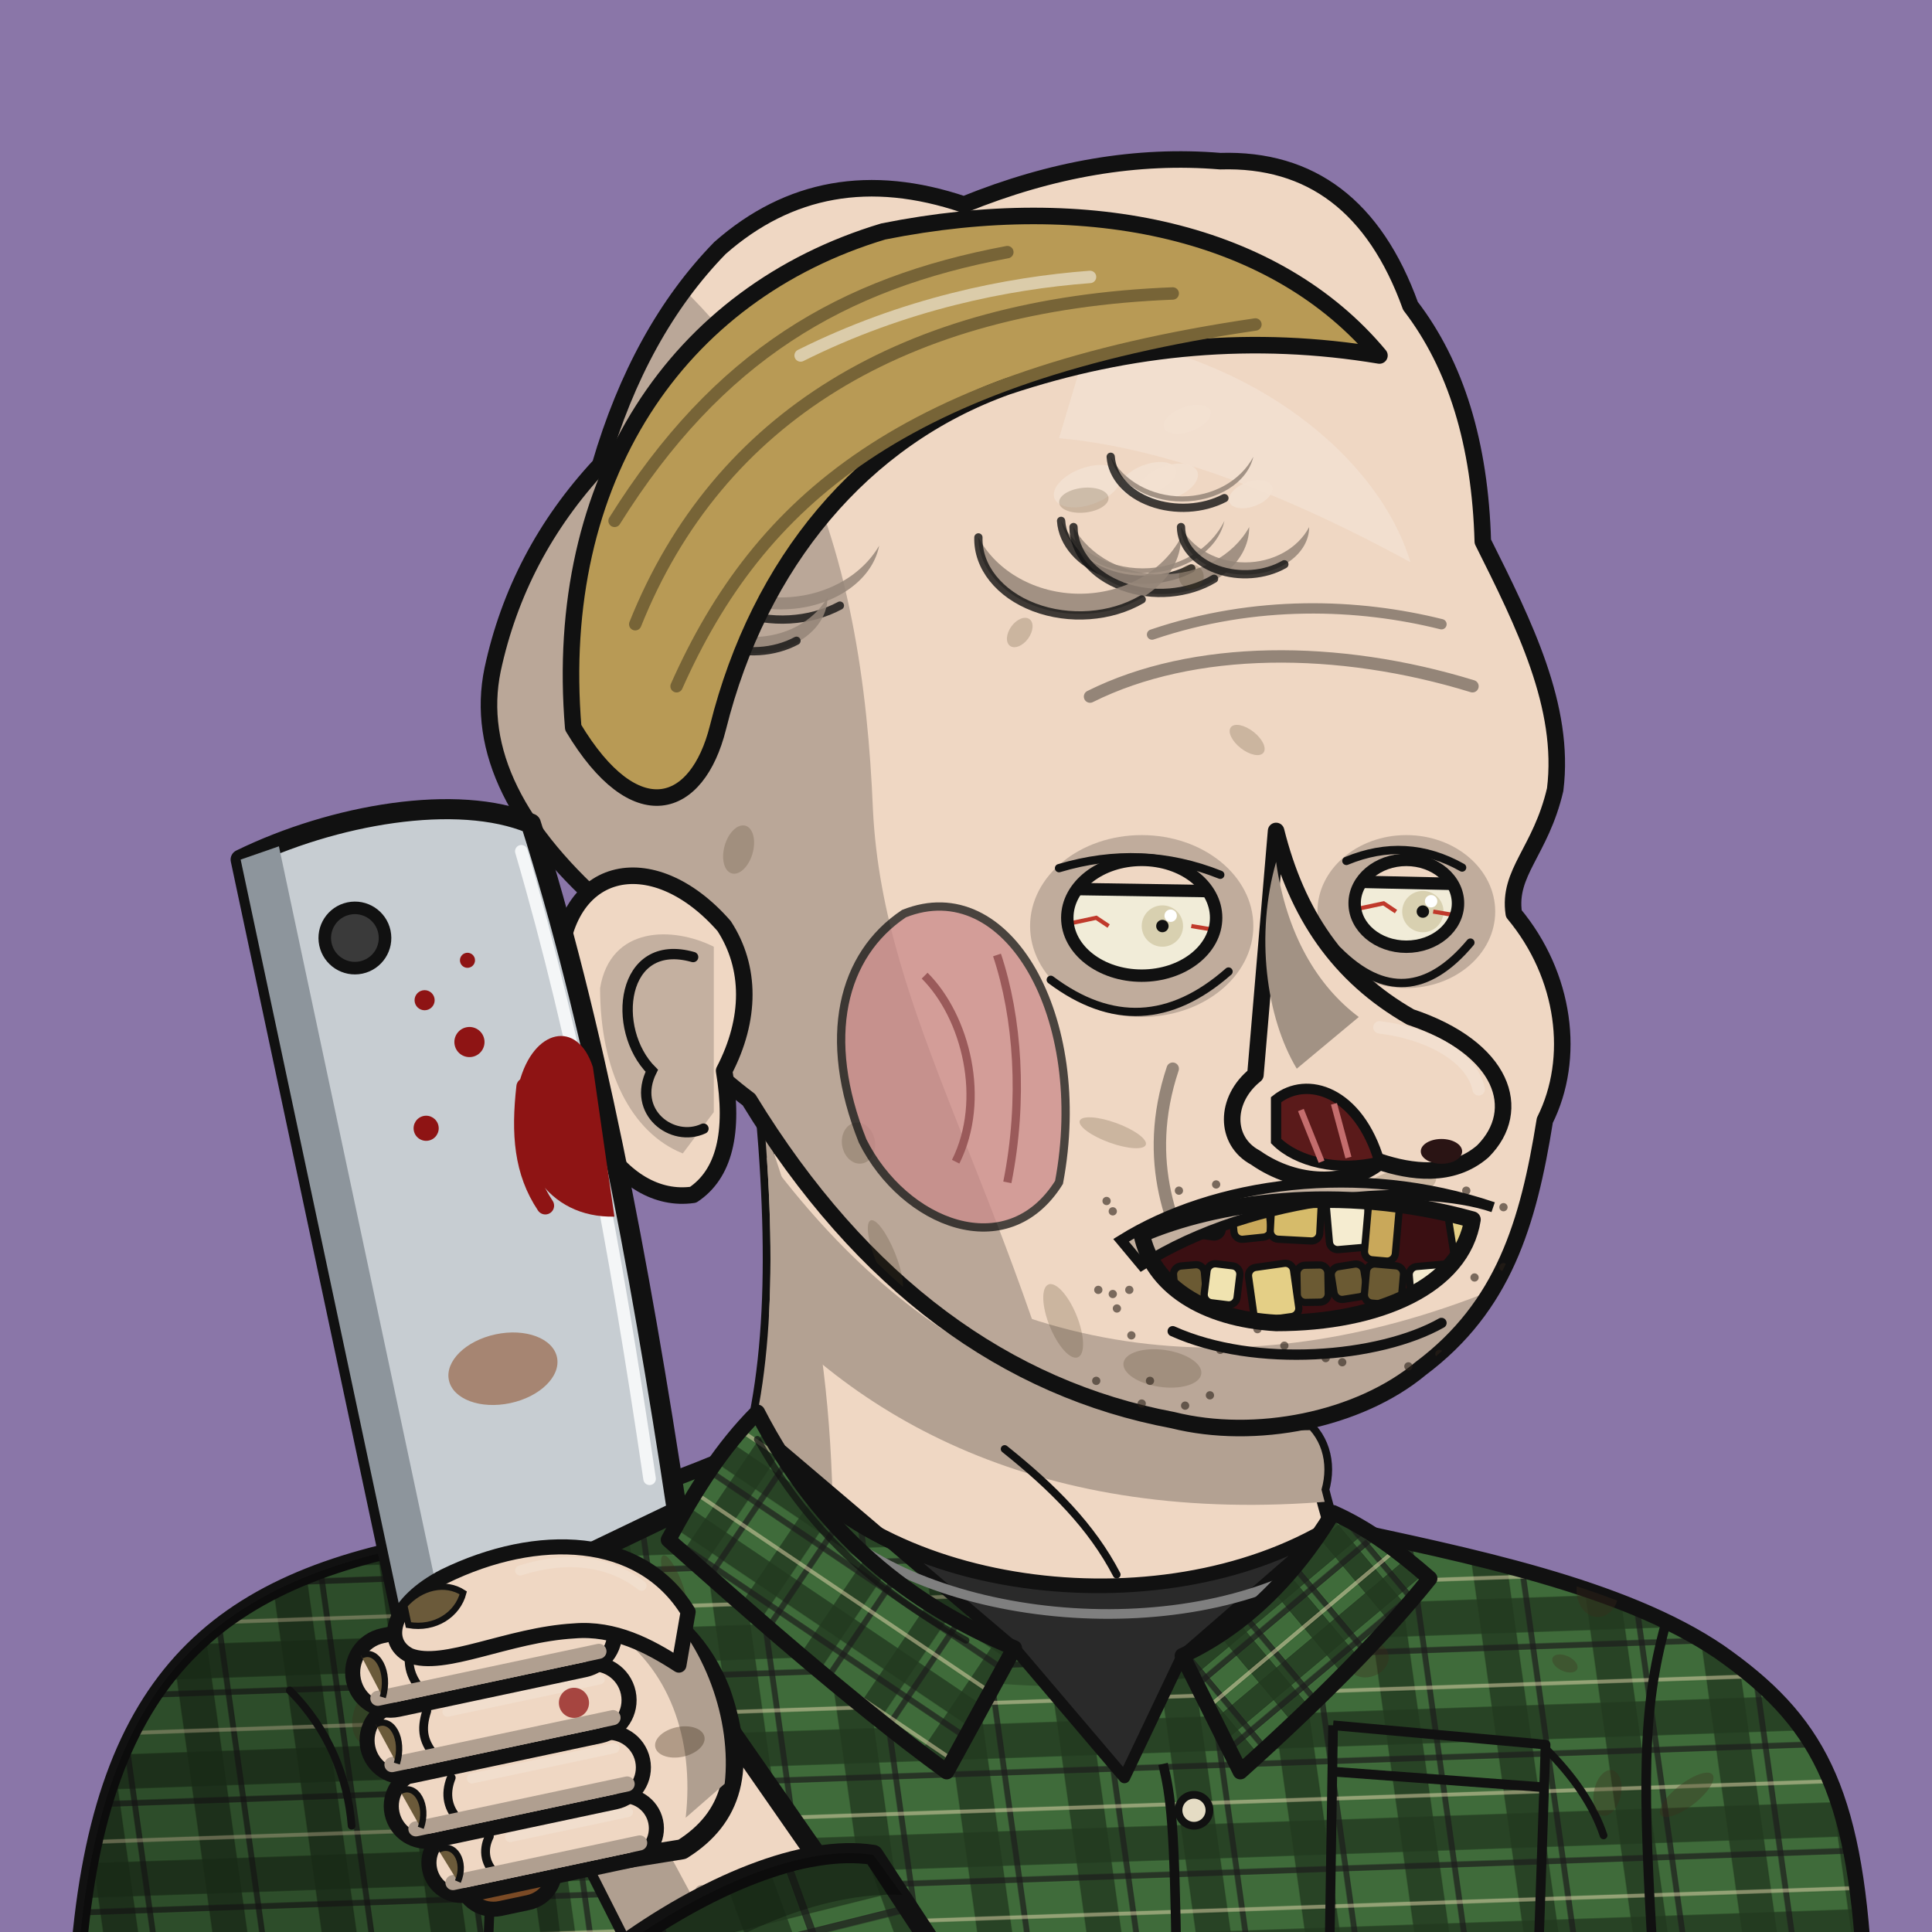
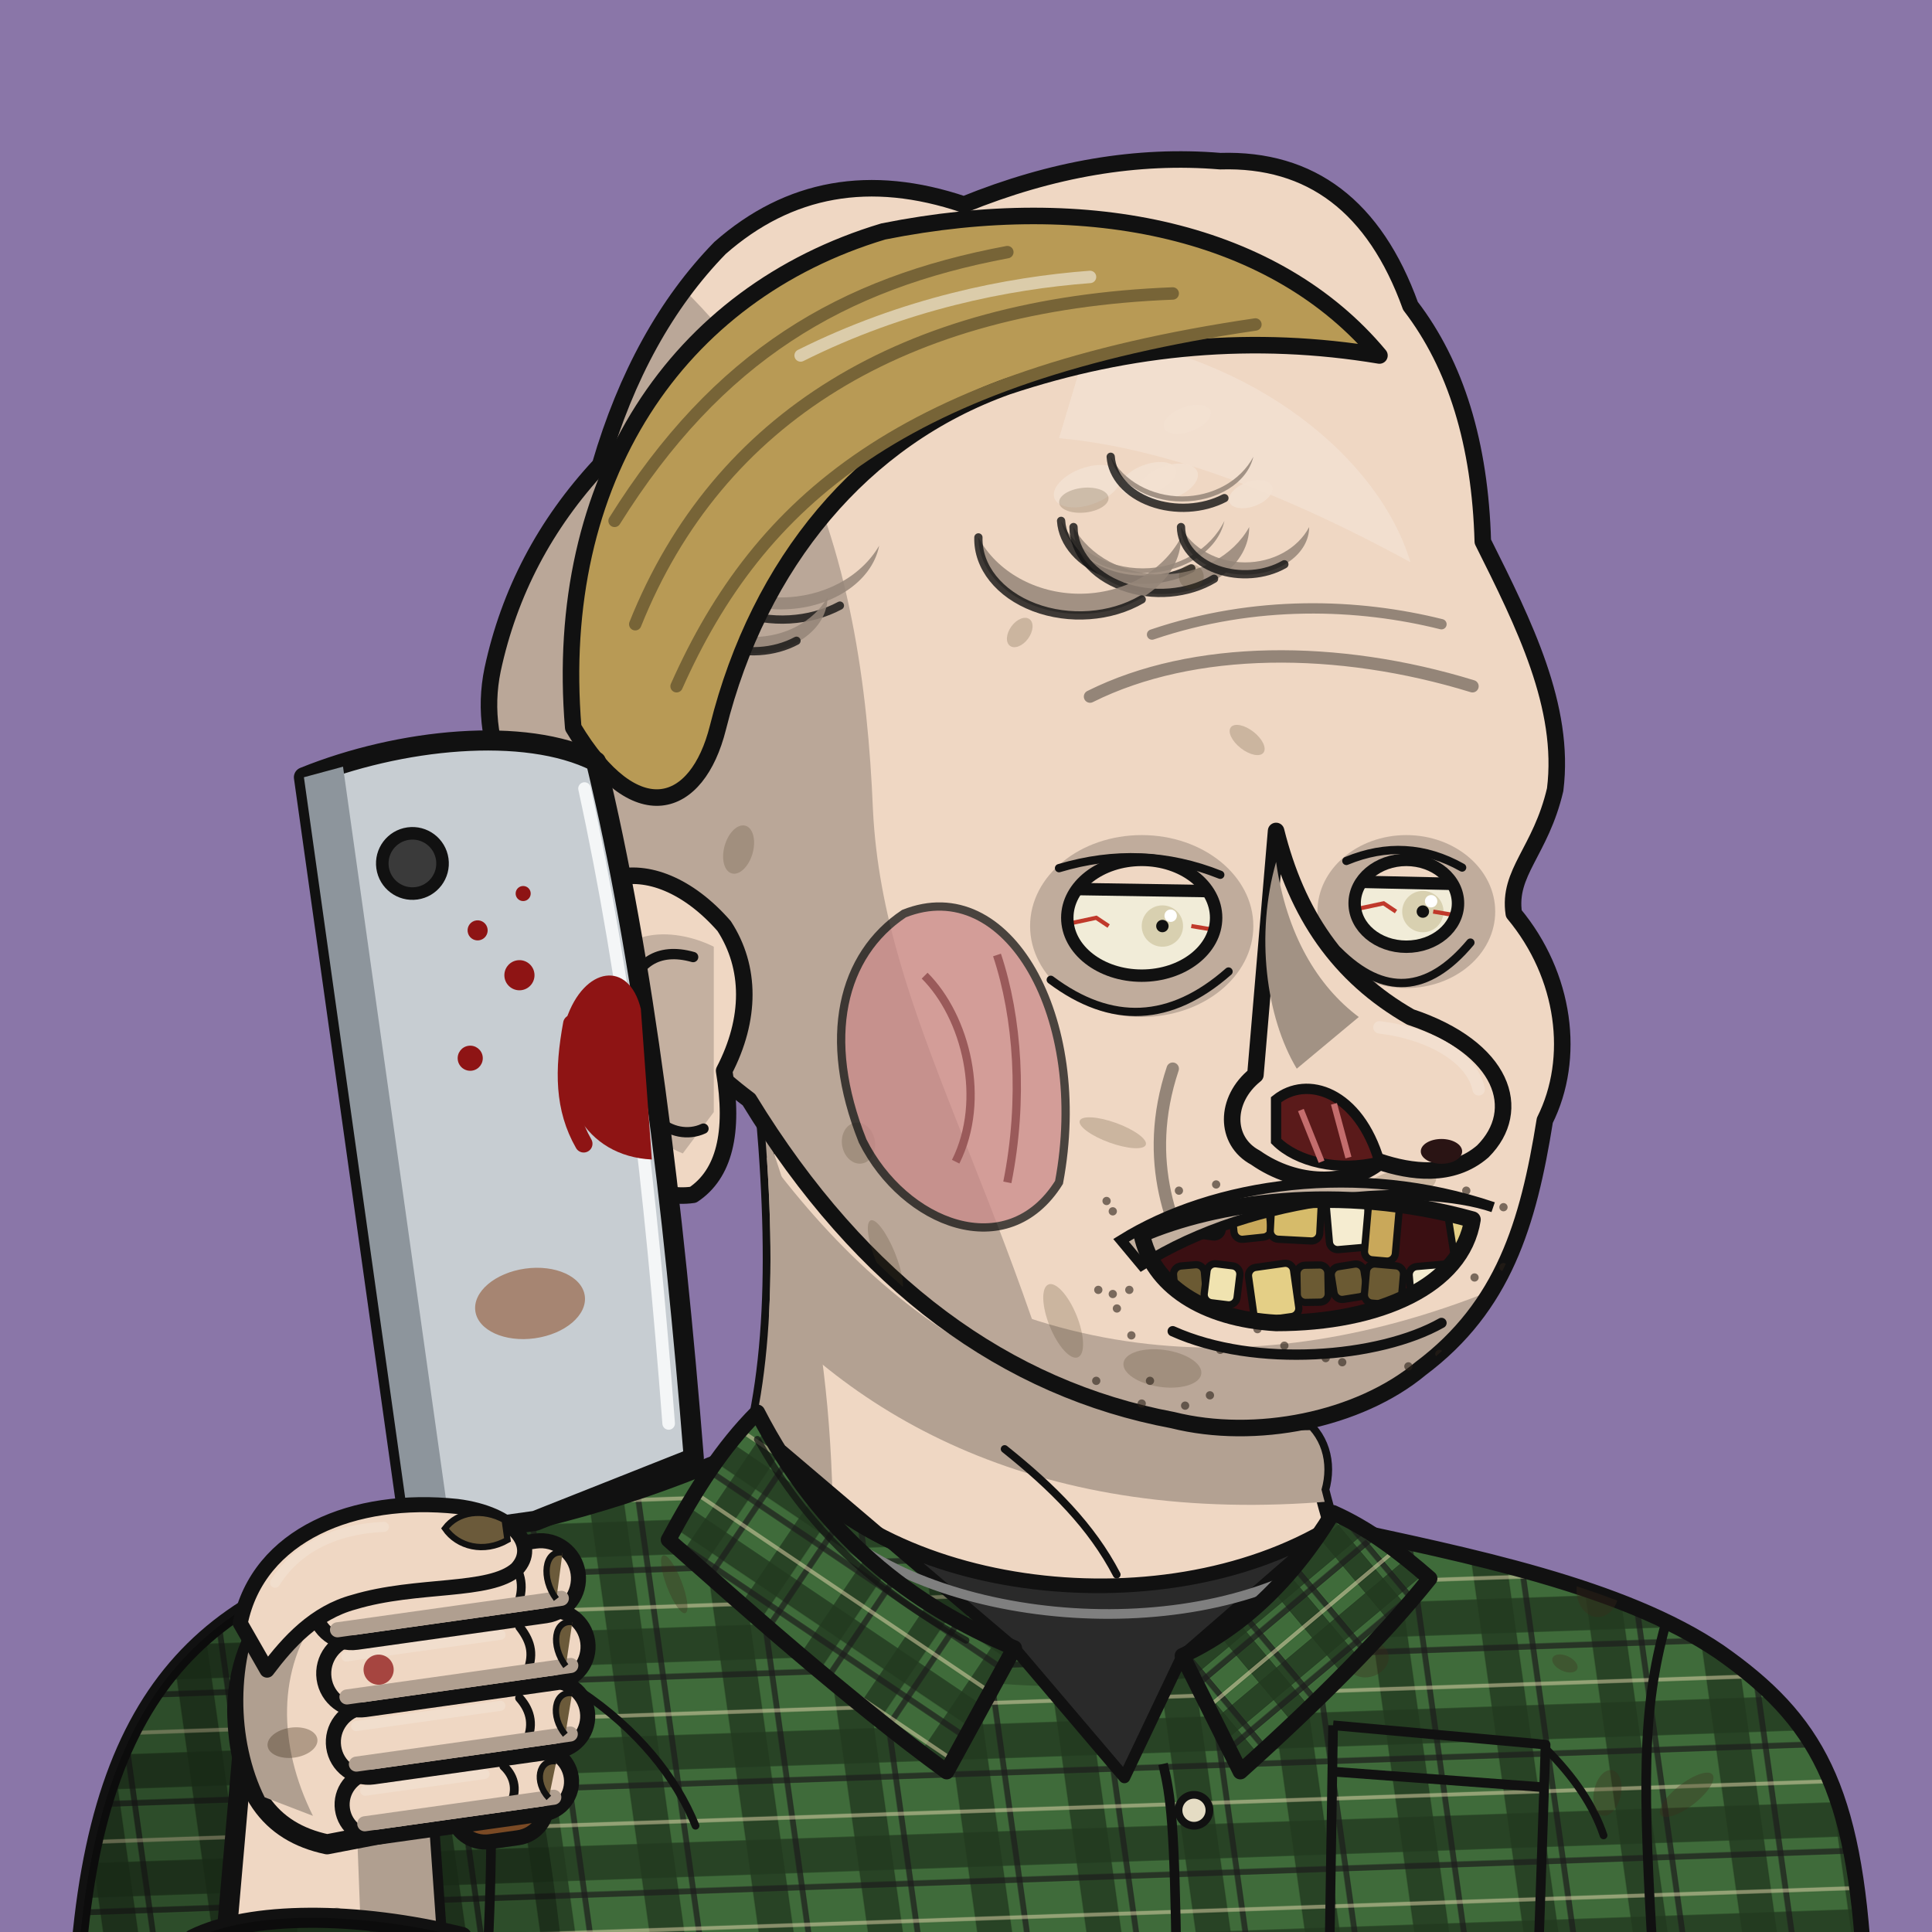
<svg xmlns="http://www.w3.org/2000/svg" viewBox="0 0 1000 1000" width="1000" height="1000">
  <rect width="1000" height="1000" fill="#8a76a8" />
  <g transform="translate(0 -55)">
    <g transform="translate(-35 25) scale(1.07)" />
    <path d="M 392 600 C 402 690 402 760 385 815 C 360 840 320 856 290 868 L 720 920 C 700 880 690 850 684 826 C 688 812 684 798 672 790 C 664 770 660 745 662 720 Z" fill="#efd7c3" stroke="#111111" stroke-width="8" stroke-linejoin="round" />
    <clipPath id="neckclip">
      <path d="M 392 600 C 402 690 402 760 385 815 C 360 840 320 856 290 868 L 720 920 C 700 880 690 850 684 826 C 688 812 684 798 672 790 C 664 770 660 745 662 720 Z" />
    </clipPath>
    <g clip-path="url(#neckclip)">
      <path d="M 380 630 C 450 735 540 800 690 795 L 690 832 C 540 845 440 790 380 715 Z" fill="#b3a192" />
      <path d="M 380 600 C 425 700 435 790 430 900 L 280 900 L 280 600 Z" fill="#b3a192" />
    </g>
    <path d="M 520 805 C 545 825 565 845 578 870" fill="none" stroke="#111111" stroke-width="4" stroke-linecap="round" />
    <defs>
      <pattern id="plaid3f6b3ab" width="56" height="56" patternUnits="userSpaceOnUse" patternTransform="rotate(-8) skewY(6)">
        <rect width="56" height="56" fill="#3f6b3a" />
        <rect x="0" y="18" width="56" height="18" fill="#223a1f" opacity="0.8" />
        <rect x="18" y="0" width="18" height="56" fill="#223a1f" opacity="0.8" />
        <rect x="0" y="42" width="56" height="3" fill="#1c1c1c" opacity="0.7" />
        <rect x="42" y="0" width="3" height="56" fill="#1c1c1c" opacity="0.7" />
        <rect x="0" y="6" width="56" height="2" fill="#e8d9b0" opacity="0.5" />
      </pattern>
      <pattern id="plaid3f6b3an" width="40" height="40" patternUnits="userSpaceOnUse" patternTransform="rotate(34) skewY(0)">
        <rect width="40" height="40" fill="#3f6b3a" />
        <rect x="0" y="13" width="40" height="13" fill="#223a1f" opacity="0.8" />
        <rect x="13" y="0" width="13" height="40" fill="#223a1f" opacity="0.8" />
        <rect x="0" y="30" width="40" height="3" fill="#1c1c1c" opacity="0.7" />
        <rect x="30" y="0" width="3" height="40" fill="#1c1c1c" opacity="0.7" />
        <rect x="0" y="4" width="40" height="2" fill="#e8d9b0" opacity="0.5" />
      </pattern>
      <pattern id="plaid3f6b3af" width="36" height="36" patternUnits="userSpaceOnUse" patternTransform="rotate(-40) skewY(0)">
        <rect width="36" height="36" fill="#3f6b3a" />
        <rect x="0" y="12" width="36" height="12" fill="#223a1f" opacity="0.8" />
        <rect x="12" y="0" width="12" height="36" fill="#223a1f" opacity="0.8" />
        <rect x="0" y="27" width="36" height="3" fill="#1c1c1c" opacity="0.7" />
        <rect x="27" y="0" width="3" height="36" fill="#1c1c1c" opacity="0.7" />
        <rect x="0" y="4" width="36" height="2" fill="#e8d9b0" opacity="0.5" />
      </pattern>
    </defs>
    <clipPath id="torso">
      <path d="M 40 1075 C 50 925 110 872 230 852 C 300 840 350 822 398 800 C 450 880 600 900 690 845 C 760 860 840 876 890 910 C 940 945 960 980 965 1075 Z" />
    </clipPath>
    <path d="M 40 1075 C 50 925 110 872 230 852 C 300 840 350 822 398 800 C 450 880 600 900 690 845 C 760 860 840 876 890 910 C 940 945 960 980 965 1075 Z" fill="url(#plaid3f6b3ab)" stroke="#111111" stroke-width="8" stroke-linejoin="round" />
    <g clip-path="url(#torso)">
      <path d="M 40 1075 C 50 925 110 872 230 852 C 262 900 280 960 292 1075 Z" fill="#000" opacity="0.28" />
      <path d="M 370 812 C 420 880 560 900 700 852 L 720 900 C 560 950 420 930 360 860 Z" fill="#000" opacity="0.22" />
    </g>
    <path d="M 232 852 C 252 905 258 960 252 1075" fill="none" stroke="#111111" stroke-width="5" stroke-linecap="round" />
    <path d="M 862 896 C 850 940 850 978 856 1075" fill="none" stroke="#111111" stroke-width="5" stroke-linecap="round" />
    <path d="M 300 930 C 330 950 350 975 360 1000 M 150 930 C 170 950 180 975 182 1000 M 800 960 C 815 975 825 990 830 1005" fill="none" stroke="#111111" stroke-width="4" stroke-linecap="round" />
    <g clip-path="url(#torso)">
      <ellipse cx="223" cy="921" rx="9" ry="6" transform="rotate(106 223 921)" fill="#3b2a18" opacity="0.32" />
      <ellipse cx="810" cy="916" rx="7" ry="4" transform="rotate(25 810 916)" fill="#3b2a18" opacity="0.32" />
      <ellipse cx="194" cy="943" rx="16" ry="11" transform="rotate(110 194 943)" fill="#3b2a18" opacity="0.32" />
      <ellipse cx="612" cy="873" rx="11" ry="7" transform="rotate(135 612 873)" fill="#3b2a18" opacity="0.32" />
      <ellipse cx="708" cy="914" rx="9" ry="11" transform="rotate(71 708 914)" fill="#3b2a18" opacity="0.32" />
      <ellipse cx="827" cy="878" rx="14" ry="11" transform="rotate(90 827 878)" fill="#3b2a18" opacity="0.32" />
      <ellipse cx="832" cy="983" rx="12" ry="7" transform="rotate(102 832 983)" fill="#3b2a18" opacity="0.32" />
      <ellipse cx="643" cy="893" rx="12" ry="4" transform="rotate(30 643 893)" fill="#3b2a18" opacity="0.32" />
      <ellipse cx="349" cy="875" rx="16" ry="4" transform="rotate(69 349 875)" fill="#3b2a18" opacity="0.32" />
      <ellipse cx="873" cy="984" rx="17" ry="6" transform="rotate(142 873 984)" fill="#3b2a18" opacity="0.32" />
    </g>
    <path d="M 405 806 C 450 880 600 900 688 846 L 612 912 L 582 975 L 525 908 Z" fill="#2a2a2a" stroke="#111111" stroke-width="6" stroke-linejoin="round" />
    <path d="M 418 832 C 465 892 600 910 680 866" fill="none" stroke="#7f7f7f" stroke-width="5" />
    <path d="M 392 786 C 425 850 472 886 525 908 L 490 972 C 438 934 382 884 346 852 C 360 826 374 804 392 786 Z" fill="url(#plaid3f6b3an)" stroke="#111111" stroke-width="8" stroke-linejoin="round" />
    <path d="M 392 800 C 418 846 452 878 500 904" fill="none" stroke="#111111" stroke-width="3.5" stroke-linecap="round" opacity="0.7" />
    <path d="M 690 838 C 668 874 642 898 612 912 L 642 972 C 682 936 716 902 740 872 C 724 858 708 846 690 838 Z" fill="url(#plaid3f6b3af)" stroke="#111111" stroke-width="8" stroke-linejoin="round" />
    <path d="M 602 968 C 606 985 608 998 609 1075" fill="none" stroke="#111111" stroke-width="5" />
    <circle cx="618" cy="992" r="8" fill="#e5dcc4" stroke="#111111" stroke-width="4" />
    <path d="M 690 948 L 800 958 L 796 1075 M 690 948 L 688 1075 M 690 972 L 798 980" fill="none" stroke="#111111" stroke-width="5" stroke-linejoin="round" />
    <g transform="translate(-35 25) scale(1.07)">
      <clipPath id="headclip">
        <path d="M 395 560 Q 347 524 329 470 Q 259 410 271 352 Q 283 296 323 253 Q 342 188 381 148 Q 431 104 499 127 Q 563 101 623 106 Q 689 104 715 176 Q 748 219 750 290 C 770 330 790 370 785 410 C 778 440 762 450 765 470 C 790 500 795 540 780 570 C 772 620 760 660 720 690 C 690 715 640 725 600 715 C 520 700 450 650 395 560 Z" />
      </clipPath>
      <path d="M 395 560 Q 347 524 329 470 Q 259 410 271 352 Q 283 296 323 253 Q 342 188 381 148 Q 431 104 499 127 Q 563 101 623 106 Q 689 104 715 176 Q 748 219 750 290 C 770 330 790 370 785 410 C 778 440 762 450 765 470 C 790 500 795 540 780 570 C 772 620 760 660 720 690 C 690 715 640 725 600 715 C 520 700 450 650 395 560 Z" fill="#efd7c3" />
      <g clip-path="url(#headclip)">
        <path d="M 250 100 C 420 160 450 300 455 420 C 460 520 520 600 560 760 L 250 760 Z" fill="#baa798" />
        <path d="M 420 600 C 520 690 640 700 760 650 L 760 760 L 400 760 Z" fill="#baa798" />
        <path d="M 560 190 C 640 200 700 250 715 300 C 660 270 600 245 545 240 Z" fill="#f3e1d2" opacity="0.8" />
        <path d="M 546 280 A 40 30 0 0 0 625 280 A 43 38 0 0 1 546 280 Z" fill="#948578" opacity="0.85" />
        <path d="M 546 280 A 40 30 0 0 0 609 303" fill="none" stroke="#111111" stroke-width="4" stroke-linecap="round" opacity="0.8" />
        <ellipse cx="595" cy="262" rx="14" ry="7" transform="rotate(-20 585 280)" fill="#f3e1d2" opacity="0.9" />
        <path d="M 355 233 A 33 25 0 0 0 422 233 A 37 32 0 0 1 355 233 Z" fill="#948578" opacity="0.85" />
        <path d="M 355 233 A 33 25 0 0 0 409 253" fill="none" stroke="#111111" stroke-width="4" stroke-linecap="round" opacity="0.8" />
        <ellipse cx="397" cy="218" rx="12" ry="6" transform="rotate(-20 389 233)" fill="#f3e1d2" opacity="0.9" />
        <path d="M 363 292 A 48 36 0 0 0 458 292 A 53 45 0 0 1 363 292 Z" fill="#948578" opacity="0.85" />
        <path d="M 363 292 A 48 36 0 0 0 439 321" fill="none" stroke="#111111" stroke-width="4" stroke-linecap="round" opacity="0.8" />
        <ellipse cx="422" cy="271" rx="17" ry="9" transform="rotate(-20 410 292)" fill="#f3e1d2" opacity="0.9" />
        <path d="M 552 283 A 42 32 0 0 0 637 283 A 47 40 0 0 1 552 283 Z" fill="#948578" opacity="0.85" />
        <path d="M 552 283 A 42 32 0 0 0 620 308" fill="none" stroke="#111111" stroke-width="4" stroke-linecap="round" opacity="0.8" />
        <ellipse cx="605" cy="264" rx="15" ry="8" transform="rotate(-20 594 283)" fill="#f3e1d2" opacity="0.9" />
        <path d="M 361 317 A 36 27 0 0 0 433 317 A 40 34 0 0 1 361 317 Z" fill="#948578" opacity="0.85" />
        <path d="M 361 317 A 36 27 0 0 0 418 338" fill="none" stroke="#111111" stroke-width="4" stroke-linecap="round" opacity="0.8" />
        <ellipse cx="406" cy="301" rx="13" ry="6" transform="rotate(-20 397 317)" fill="#f3e1d2" opacity="0.9" />
        <path d="M 506 288 A 49 37 0 0 0 604 288 A 54 47 0 0 1 506 288 Z" fill="#948578" opacity="0.85" />
        <path d="M 506 288 A 49 37 0 0 0 585 318" fill="none" stroke="#111111" stroke-width="4" stroke-linecap="round" opacity="0.8" />
        <ellipse cx="567" cy="266" rx="17" ry="9" transform="rotate(-20 555 288)" fill="#f3e1d2" opacity="0.9" />
        <path d="M 604 283 A 31 23 0 0 0 666 283 A 34 29 0 0 1 604 283 Z" fill="#948578" opacity="0.85" />
        <path d="M 604 283 A 31 23 0 0 0 654 301" fill="none" stroke="#111111" stroke-width="4" stroke-linecap="round" opacity="0.8" />
        <ellipse cx="643" cy="269" rx="11" ry="6" transform="rotate(-20 635 283)" fill="#f3e1d2" opacity="0.9" />
        <path d="M 570 249 A 35 26 0 0 0 639 249 A 38 33 0 0 1 570 249 Z" fill="#948578" opacity="0.85" />
        <path d="M 570 249 A 35 26 0 0 0 625 269" fill="none" stroke="#111111" stroke-width="4" stroke-linecap="round" opacity="0.8" />
        <ellipse cx="613" cy="233" rx="12" ry="6" transform="rotate(-20 604 249)" fill="#f3e1d2" opacity="0.9" />
        <path d="M 560 365 C 610 340 680 340 745 360" fill="none" stroke="#948578" stroke-width="6" stroke-linecap="round" />
        <path d="M 590 335 C 640 318 690 320 730 330" fill="none" stroke="#948578" stroke-width="5" stroke-linecap="round" />
        <path d="M 600 545 C 585 590 600 625 615 650" fill="none" stroke="#948578" stroke-width="6" stroke-linecap="round" />
      </g>
      <path d="M 395 560 Q 347 524 329 470 Q 259 410 271 352 Q 283 296 323 253 Q 342 188 381 148 Q 431 104 499 127 Q 563 101 623 106 Q 689 104 715 176 Q 748 219 750 290 C 770 330 790 370 785 410 C 778 440 762 450 765 470 C 790 500 795 540 780 570 C 772 620 760 660 720 690 C 690 715 640 725 600 715 C 520 700 450 650 395 560 Z" fill="none" stroke="#111111" stroke-width="8" stroke-linejoin="round" />
      <g clip-path="url(#headclip)">
        <ellipse cx="390" cy="439" rx="12" ry="7" transform="rotate(106 390 439)" fill="#4a3a22" opacity="0.22" />
        <ellipse cx="763" cy="212" rx="16" ry="10" transform="rotate(97 763 212)" fill="#4a3a22" opacity="0.22" />
        <ellipse cx="461" cy="636" rx="19" ry="5" transform="rotate(68 461 636)" fill="#4a3a22" opacity="0.22" />
        <ellipse cx="557" cy="270" rx="12" ry="6" transform="rotate(174 557 270)" fill="#4a3a22" opacity="0.22" />
        <ellipse cx="448" cy="581" rx="8" ry="10" transform="rotate(170 448 581)" fill="#4a3a22" opacity="0.22" />
        <ellipse cx="701" cy="568" rx="19" ry="6" transform="rotate(145 701 568)" fill="#4a3a22" opacity="0.22" />
        <ellipse cx="636" cy="386" rx="10" ry="5" transform="rotate(38 636 386)" fill="#4a3a22" opacity="0.22" />
        <ellipse cx="350" cy="343" rx="10" ry="8" transform="rotate(165 350 343)" fill="#4a3a22" opacity="0.22" />
        <ellipse cx="709" cy="602" rx="19" ry="8" transform="rotate(165 709 602)" fill="#4a3a22" opacity="0.22" />
        <ellipse cx="571" cy="576" rx="17" ry="5" transform="rotate(20 571 576)" fill="#4a3a22" opacity="0.22" />
        <ellipse cx="367" cy="374" rx="9" ry="7" transform="rotate(44 367 374)" fill="#4a3a22" opacity="0.22" />
        <ellipse cx="609" cy="307" rx="6" ry="6" transform="rotate(158 609 307)" fill="#4a3a22" opacity="0.22" />
        <ellipse cx="595" cy="690" rx="19" ry="9" transform="rotate(8 595 690)" fill="#4a3a22" opacity="0.22" />
        <ellipse cx="547" cy="667" rx="19" ry="7" transform="rotate(68 547 667)" fill="#4a3a22" opacity="0.22" />
        <ellipse cx="379" cy="287" rx="15" ry="10" transform="rotate(90 379 287)" fill="#4a3a22" opacity="0.22" />
        <ellipse cx="526" cy="334" rx="8" ry="5" transform="rotate(126 526 334)" fill="#4a3a22" opacity="0.22" />
        <circle cx="688" cy="648" r="2" fill="#2a2018" opacity="0.6" />
        <circle cx="603" cy="604" r="2" fill="#2a2018" opacity="0.6" />
        <circle cx="585" cy="707" r="2" fill="#2a2018" opacity="0.6" />
        <circle cx="764" cy="708" r="2" fill="#2a2018" opacity="0.6" />
        <circle cx="651" cy="659" r="2" fill="#2a2018" opacity="0.6" />
        <circle cx="623" cy="681" r="2" fill="#2a2018" opacity="0.6" />
        <circle cx="765" cy="671" r="2" fill="#2a2018" opacity="0.6" />
        <circle cx="760" cy="612" r="2" fill="#2a2018" opacity="0.6" />
        <circle cx="729" cy="639" r="2" fill="#2a2018" opacity="0.6" />
        <circle cx="714" cy="689" r="2" fill="#2a2018" opacity="0.6" />
        <circle cx="686" cy="608" r="2" fill="#2a2018" opacity="0.6" />
        <circle cx="573" cy="661" r="2" fill="#2a2018" opacity="0.6" />
        <circle cx="674" cy="685" r="2" fill="#2a2018" opacity="0.6" />
        <circle cx="606" cy="708" r="2" fill="#2a2018" opacity="0.6" />
        <circle cx="564" cy="652" r="2" fill="#2a2018" opacity="0.6" />
        <circle cx="579" cy="652" r="2" fill="#2a2018" opacity="0.6" />
        <circle cx="760" cy="641" r="2" fill="#2a2018" opacity="0.6" />
        <circle cx="742" cy="604" r="2" fill="#2a2018" opacity="0.6" />
        <circle cx="682" cy="687" r="2" fill="#2a2018" opacity="0.6" />
        <circle cx="563" cy="696" r="2" fill="#2a2018" opacity="0.6" />
        <circle cx="589" cy="696" r="2" fill="#2a2018" opacity="0.6" />
        <circle cx="580" cy="674" r="2" fill="#2a2018" opacity="0.6" />
        <circle cx="654" cy="679" r="2" fill="#2a2018" opacity="0.6" />
        <circle cx="760" cy="710" r="2" fill="#2a2018" opacity="0.6" />
        <circle cx="687" cy="613" r="2" fill="#2a2018" opacity="0.6" />
        <circle cx="742" cy="619" r="2" fill="#2a2018" opacity="0.6" />
        <circle cx="571" cy="614" r="2" fill="#2a2018" opacity="0.6" />
        <circle cx="641" cy="671" r="2" fill="#2a2018" opacity="0.6" />
        <circle cx="663" cy="654" r="2" fill="#2a2018" opacity="0.6" />
        <circle cx="621" cy="601" r="2" fill="#2a2018" opacity="0.6" />
        <circle cx="774" cy="662" r="2" fill="#2a2018" opacity="0.6" />
        <circle cx="668" cy="603" r="2" fill="#2a2018" opacity="0.6" />
        <circle cx="640" cy="667" r="2" fill="#2a2018" opacity="0.6" />
        <circle cx="729" cy="683" r="2" fill="#2a2018" opacity="0.6" />
        <circle cx="568" cy="609" r="2" fill="#2a2018" opacity="0.6" />
        <circle cx="571" cy="654" r="2" fill="#2a2018" opacity="0.6" />
        <circle cx="648" cy="610" r="2" fill="#2a2018" opacity="0.6" />
        <circle cx="600" cy="624" r="2" fill="#2a2018" opacity="0.6" />
        <circle cx="746" cy="646" r="2" fill="#2a2018" opacity="0.6" />
        <circle cx="618" cy="703" r="2" fill="#2a2018" opacity="0.6" />
        <path d="M 470 470 C 520 450 560 520 545 600 C 520 640 470 620 450 580 C 430 530 440 490 470 470 Z" fill="#c98a8a" opacity="0.75" stroke="#111" stroke-width="4" />
        <path d="M 480 500 C 500 520 510 560 495 590 M 515 490 C 525 520 528 560 520 600" fill="none" stroke="#9a5a5a" stroke-width="4" />
      </g>
      <g transform="translate(-22 6)">
        <path d="M 405 470 C 370 430 325 440 325 495 C 325 560 355 605 390 600 C 405 590 410 570 405 540 C 418 515 418 490 405 470 Z" fill="#efd7c3" stroke="#111111" stroke-width="8" stroke-linejoin="round" />
        <path d="M 400 480 C 380 470 350 470 345 500 C 345 540 360 570 385 580 L 400 560 Z" fill="#a79688" opacity="0.6" />
        <path d="M 390 485 C 355 475 350 520 370 540 C 360 560 380 575 395 568" fill="none" stroke="#111111" stroke-width="5" stroke-linecap="round" />
      </g>
      <ellipse cx="585" cy="476" rx="54" ry="44" fill="#ac9a8c" opacity="0.7" />
      <path d="M 541 502 Q 585 535 627 498" fill="none" stroke="#111111" stroke-width="4" stroke-linecap="round" />
      <clipPath id="e585472">
        <ellipse cx="585" cy="472" rx="36" ry="28" />
      </clipPath>
      <ellipse cx="585" cy="472" rx="36" ry="28" fill="#f1ecd8" />
      <g clip-path="url(#e585472)">
        <circle cx="595" cy="476" r="10" fill="#d8d0b0" />
        <circle cx="595" cy="476" r="3" fill="#111" />
        <circle cx="599" cy="471" r="3" fill="#fff" />
        <path d="M 549 475 l 14 -3 l 6 4 M 621 478 l -12 -2" stroke="#c0392b" stroke-width="2" fill="none" />
        <rect x="547" y="442" width="76" height="16.0" fill="#efd7c3" />
        <path d="M 547 458.0 L 623 459.2" stroke="#111111" stroke-width="6" />
      </g>
      <ellipse cx="585" cy="472" rx="36" ry="28" fill="none" stroke="#111111" stroke-width="6" />
      <path d="M 545 448.0 Q 585 436.0 623 451.2" fill="none" stroke="#111111" stroke-width="4" stroke-linecap="round" />
      <ellipse cx="713" cy="469" rx="43" ry="37" fill="#ac9a8c" opacity="0.7" />
      <path d="M 680 488 Q 713 521 744 484" fill="none" stroke="#111111" stroke-width="4" stroke-linecap="round" />
      <clipPath id="e713465">
        <ellipse cx="713" cy="465" rx="25" ry="21" />
      </clipPath>
      <ellipse cx="713" cy="465" rx="25" ry="21" fill="#f1ecd8" />
      <g clip-path="url(#e713465)">
        <circle cx="721" cy="469" r="10" fill="#d8d0b0" />
        <circle cx="721" cy="469" r="3" fill="#111" />
        <circle cx="725" cy="464" r="3" fill="#fff" />
        <path d="M 688 468 l 14 -3 l 6 4 M 738 471 l -12 -2" stroke="#c0392b" stroke-width="2" fill="none" />
        <rect x="686" y="442" width="54" height="12.5" fill="#efd7c3" />
        <path d="M 686 454.5 L 740 455.7" stroke="#111111" stroke-width="6" />
      </g>
      <ellipse cx="713" cy="465" rx="25" ry="21" fill="none" stroke="#111111" stroke-width="6" />
      <path d="M 684 444.5 Q 713 432.5 740 447.7" fill="none" stroke="#111111" stroke-width="4" stroke-linecap="round" />
      <path d="M 650 430 C 660 470 680 500 715 520 C 760 535 770 565 750 585 C 735 598 715 595 700 590 C 685 602 660 602 640 588 C 625 580 625 560 640 548 Z" fill="#efd7c3" stroke="#111111" stroke-width="8" stroke-linejoin="round" />
      <path d="M 650 445 C 655 480 670 505 690 520 L 660 545 C 645 520 640 480 650 445 Z" fill="#a29284" />
      <path d="M 700 525 C 725 528 745 540 748 555" fill="none" stroke="#f2dfcf" stroke-width="6" stroke-linecap="round" />
      <path d="M 650 560 C 665 548 690 556 700 590 C 680 595 660 590 650 580 Z" fill="#5a1a1a" stroke="#111111" stroke-width="5" />
      <path d="M 662 565 L 672 590 M 678 562 L 685 588" stroke="#c46d6d" stroke-width="3" />
      <ellipse cx="730" cy="585" rx="10" ry="6" fill="#2a1414" />
      <clipPath id="mclip">
        <path d="M 585 625 C 620 610 680 600 745 618 C 740 650 700 668 650 668 C 615 666 590 650 585 625 Z" />
      </clipPath>
      <path d="M 585 625 C 620 610 680 600 745 618 C 740 650 700 668 650 668 C 615 666 590 650 585 625 Z" fill="#3a0f12" />
      <g clip-path="url(#mclip)">
        <rect x="590" y="608" width="16" height="17" rx="4" fill="#d6bb6a" stroke="#111" stroke-width="3.5" transform="rotate(1 599 608)" />
        <rect x="608" y="608" width="18" height="18" rx="4" fill="#f5ecd0" stroke="#111" stroke-width="3.5" transform="rotate(8 618 608)" />
        <rect x="628" y="608" width="18" height="19" rx="4" fill="#c9a85a" stroke="#111" stroke-width="3.5" transform="rotate(-6 638 608)" />
        <rect x="648" y="608" width="24" height="20" rx="4" fill="#d6bb6a" stroke="#111" stroke-width="3.5" transform="rotate(3 661 608)" />
        <rect x="674" y="608" width="20" height="24" rx="4" fill="#f5ecd0" stroke="#111" stroke-width="3.5" transform="rotate(-5 685 608)" />
        <rect x="695" y="608" width="15" height="30" rx="4" fill="#c9a85a" stroke="#111" stroke-width="3.5" transform="rotate(5 704 608)" />
        <rect x="732" y="608" width="23" height="30" rx="4" fill="#e4cf86" stroke="#111" stroke-width="3.5" transform="rotate(-9 745 608)" />
        <rect x="600" y="640" width="15" height="25" rx="4" fill="#6b5a33" stroke="#111" stroke-width="3.5" transform="rotate(-5 609 640)" />
        <rect x="617" y="640" width="16" height="19" rx="4" fill="#f0e3b0" stroke="#111" stroke-width="3.5" transform="rotate(7 626 640)" />
        <rect x="636" y="640" width="22" height="26" rx="4" fill="#e4cf86" stroke="#111" stroke-width="3.5" transform="rotate(-8 648 640)" />
        <rect x="660" y="640" width="15" height="18" rx="4" fill="#6b5a33" stroke="#111" stroke-width="3.5" transform="rotate(-1 668 640)" />
        <rect x="676" y="640" width="16" height="16" rx="4" fill="#6b5a33" stroke="#111" stroke-width="3.5" transform="rotate(-9 685 640)" />
        <rect x="694" y="640" width="18" height="19" rx="4" fill="#6b5a33" stroke="#111" stroke-width="3.5" transform="rotate(5 704 640)" />
        <rect x="714" y="640" width="22" height="27" rx="4" fill="#f5ecd0" stroke="#111" stroke-width="3.5" transform="rotate(-5 726 640)" />
      </g>
      <path d="M 575 628 C 620 600 690 590 755 612 C 720 600 640 605 585 640 Z" fill="#c3b09f" stroke="#111" stroke-width="5" />
      <path d="M 585 625 C 620 610 680 600 745 618 C 740 650 700 668 650 668 C 615 666 590 650 585 625 Z" fill="none" stroke="#111" stroke-width="8" stroke-linejoin="round" />
      <path d="M 600 672 C 640 690 700 685 730 668" fill="none" stroke="#111" stroke-width="5" stroke-linecap="round" />
      <path d="M 310 380 C 300 260 360 170 460 140 C 560 120 650 140 700 200 C 640 190 580 195 520 215 C 450 240 400 300 380 380 C 370 420 340 430 310 380 Z" fill="#b89a55" stroke="#111111" stroke-width="8" stroke-linejoin="round" />
      <path d="M 340 330 C 380 230 470 175 600 170 M 360 360 C 400 270 470 210 640 185 M 330 280 C 380 200 440 165 520 150" fill="none" stroke="#776437" stroke-width="6" stroke-linecap="round" />
      <path d="M 420 200 C 470 175 520 165 560 162" fill="none" stroke="#dbccaa" stroke-width="6" stroke-linecap="round" />
    </g>
-     <g transform="translate(250 965) rotate(-12) scale(1.3)">
-       <path d="M 30 36 L 92 270 L 208 270 L 96 4 Z" fill="#efd7c3" stroke="#111111" stroke-width="8" stroke-linejoin="round" />
-       <path d="M 30 36 L 92 270 L 128 270 L 58 30 Z" fill="#b09f90" />
-       <path d="M 74 70 C 84 110 92 140 100 170" fill="none" stroke="#b09f90" stroke-width="5" stroke-linecap="round" />
-       <path d="M 36 86 C 76 68 118 60 144 70 L 222 270 L 76 270 Z" fill="url(#plaid3f6b3ab)" stroke="#111111" stroke-width="8" stroke-linejoin="round" />
-       <path d="M 36 86 C 76 68 118 60 144 70 L 152 88 C 122 80 80 88 44 106 Z" fill="#000" opacity="0.28" />
+     <g transform="translate(250 930) rotate(-8) scale(1.3)">
+       <g transform="scale(-1 1)">
+         <path d="M 28 40 L 44 270 L 158 270 L 98 10 Z" fill="#efd7c3" stroke="#111111" stroke-width="8" stroke-linejoin="round" />
+         <path d="M 28 40 L 44 270 L 80 270 L 56 34 Z" fill="#b09f90" />
+         <path d="M 70 80 C 76 120 80 150 84 180" fill="none" stroke="#b09f90" stroke-width="5" stroke-linecap="round" />
+         <path d="M 22 96 C 62 80 104 74 128 82 L 172 270 L 34 270 Z" fill="url(#plaid3f6b3ab)" stroke="#111111" stroke-width="8" stroke-linejoin="round" />
+         <path d="M 22 96 C 62 80 104 74 128 82 L 134 100 C 106 92 64 98 28 116 Z" fill="#000" opacity="0.28" />
+       </g>
      <path d="M -20 -64 L 30 -64 L 96 -80 C 102 -180 104 -280 96 -360 C 70 -378 20 -380 -20 -370 Z" fill="#c7cdd2" stroke="#111111" stroke-width="8" stroke-linejoin="round" />
      <path d="M -20 -64 L -20 -370 L -4 -372 L -4 -64 Z" fill="#8d959c" />
      <path d="M 88 -95 C 94 -190 96 -270 90 -350" fill="none" stroke="#f4f6f7" stroke-width="5" stroke-linecap="round" />
      <circle cx="18" cy="-330" r="12" fill="#3a3a3a" stroke="#111111" stroke-width="5" />
      <ellipse cx="40" cy="-150" rx="22" ry="14" fill="#8a4a22" opacity="0.55" />
      <path d="M 96 -200 C 70 -205 60 -230 70 -260 C 80 -280 98 -280 100 -260 Z" fill="#8e1414" />
      <path d="M 72 -258 C 66 -240 64 -225 70 -210" fill="none" stroke="#8e1414" stroke-width="7" stroke-linecap="round" />
      <circle cx="54" cy="-280" r="6" fill="#8e1414" />
      <circle cx="40" cy="-300" r="4" fill="#8e1414" />
      <circle cx="60" cy="-312" r="3" fill="#8e1414" />
      <circle cx="30" cy="-250" r="5" fill="#8e1414" />
      <rect x="-19.0" y="-66" width="38" height="126" rx="13.3" fill="#7a4a25" stroke="#111111" stroke-width="6" />
      <path d="M -13.0 -58 L -13.0 52" stroke="#a88971" stroke-width="4" stroke-linecap="round" />
      <circle cx="0" cy="-41" r="5" fill="#d9d2b8" stroke="#111111" stroke-width="2.5" />
      <circle cx="0" cy="35" r="5" fill="#d9d2b8" stroke="#111111" stroke-width="2.5" />
-       <path d="M 18 -60 C 60 -66 92 -44 98 -6 C 102 26 92 44 70 52 L 30 50 Z" fill="#efd7c3" stroke="#111111" stroke-width="8" stroke-linejoin="round" />
-       <path d="M 60 -40 C 80 -20 84 10 74 40 L 92 30 C 100 6 96 -26 80 -48 Z" fill="#b09f90" />
-       <rect x="-30" y="26" width="92" height="26" rx="13.0" fill="#efd7c3" stroke="#111111" stroke-width="6" />
-       <path d="M -4 31 C -8 36 -8 42 -4 47" fill="none" stroke="#111111" stroke-width="3.5" stroke-linecap="round" />
-       <path d="M -22 46 L 54 46" stroke="#b09f90" stroke-width="6" stroke-linecap="round" />
-       <path d="M 4 33 L 52 33" stroke="#f1decd" stroke-width="4" stroke-linecap="round" />
-       <path d="M -25 32 C -18 30 -15 39 -20 46" fill="#6b5a3a" stroke="#111111" stroke-width="2.5" />
-       <rect x="-40" y="0" width="102" height="28" rx="14.0" fill="#efd7c3" stroke="#111111" stroke-width="6" />
-       <path d="M -14 5 C -18 11 -18 17 -14 23" fill="none" stroke="#111111" stroke-width="3.5" stroke-linecap="round" />
-       <path d="M -32 22 L 54 22" stroke="#b09f90" stroke-width="6" stroke-linecap="round" />
-       <path d="M -6 7 L 52 7" stroke="#f1decd" stroke-width="4" stroke-linecap="round" />
-       <path d="M -35 6 C -28 4 -25 14 -30 22" fill="#6b5a3a" stroke="#111111" stroke-width="2.5" />
-       <rect x="-44" y="-28" width="106" height="29" rx="14.5" fill="#efd7c3" stroke="#111111" stroke-width="6" />
-       <path d="M -18 -23 C -22 -16 -22 -11 -18 -4" fill="none" stroke="#111111" stroke-width="3.5" stroke-linecap="round" />
-       <path d="M -36 -5 L 54 -5" stroke="#b09f90" stroke-width="6" stroke-linecap="round" />
-       <path d="M -10 -21 L 52 -21" stroke="#f1decd" stroke-width="4" stroke-linecap="round" />
-       <path d="M -39 -22 C -32 -24 -29 -14 -34 -5" fill="#6b5a3a" stroke="#111111" stroke-width="2.5" />
-       <rect x="-44" y="-56" width="106" height="30" rx="15.0" fill="#efd7c3" stroke="#111111" stroke-width="6" />
-       <path d="M -18 -51 C -22 -44 -22 -38 -18 -31" fill="none" stroke="#111111" stroke-width="3.5" stroke-linecap="round" />
-       <path d="M -36 -32 L 54 -32" stroke="#b09f90" stroke-width="6" stroke-linecap="round" />
-       <path d="M -10 -49 L 52 -49" stroke="#f1decd" stroke-width="4" stroke-linecap="round" />
-       <path d="M -39 -50 C -32 -52 -29 -41 -34 -32" fill="#6b5a3a" stroke="#111111" stroke-width="2.5" />
-       <path d="M 92 -40 C 80 -74 40 -84 0 -74 C -22 -68 -30 -54 -20 -46 C -8 -38 20 -46 46 -42 C 62 -40 74 -30 84 -20 Z" fill="#efd7c3" stroke="#111111" stroke-width="6" stroke-linejoin="round" />
-       <path d="M -18 -66 C -10 -72 0 -72 6 -66 C 2 -58 -8 -54 -18 -58 Z" fill="#6b5a3a" stroke="#111111" stroke-width="2.5" />
-       <path d="M 30 -70 C 50 -72 66 -66 76 -54" fill="none" stroke="#f1decd" stroke-width="4" stroke-linecap="round" />
-       <circle cx="40" cy="-14" r="6" fill="#8e1414" opacity="0.75" />
-       <ellipse cx="78" cy="10" rx="10" ry="6" fill="#3b2a18" opacity="0.35" />
+       <g transform="scale(-1 1)">
+         <path d="M 18 -60 C 60 -66 92 -44 98 -6 C 102 26 92 44 70 52 L 30 50 Z" fill="#efd7c3" stroke="#111111" stroke-width="8" stroke-linejoin="round" />
+         <path d="M 60 -40 C 80 -20 84 10 74 40 L 92 30 C 100 6 96 -26 80 -48 Z" fill="#b09f90" />
+         <rect x="-30" y="26" width="92" height="26" rx="13.0" fill="#efd7c3" stroke="#111111" stroke-width="6" />
+         <path d="M -4 31 C -8 36 -8 42 -4 47" fill="none" stroke="#111111" stroke-width="3.5" stroke-linecap="round" />
+         <path d="M -22 46 L 54 46" stroke="#b09f90" stroke-width="6" stroke-linecap="round" />
+         <path d="M 4 33 L 52 33" stroke="#f1decd" stroke-width="4" stroke-linecap="round" />
+         <path d="M -25 32 C -18 30 -15 39 -20 46" fill="#6b5a3a" stroke="#111111" stroke-width="2.5" />
+         <rect x="-40" y="0" width="102" height="28" rx="14.0" fill="#efd7c3" stroke="#111111" stroke-width="6" />
+         <path d="M -14 5 C -18 11 -18 17 -14 23" fill="none" stroke="#111111" stroke-width="3.5" stroke-linecap="round" />
+         <path d="M -32 22 L 54 22" stroke="#b09f90" stroke-width="6" stroke-linecap="round" />
+         <path d="M -6 7 L 52 7" stroke="#f1decd" stroke-width="4" stroke-linecap="round" />
+         <path d="M -35 6 C -28 4 -25 14 -30 22" fill="#6b5a3a" stroke="#111111" stroke-width="2.5" />
+         <rect x="-44" y="-28" width="106" height="29" rx="14.5" fill="#efd7c3" stroke="#111111" stroke-width="6" />
+         <path d="M -18 -23 C -22 -16 -22 -11 -18 -4" fill="none" stroke="#111111" stroke-width="3.5" stroke-linecap="round" />
+         <path d="M -36 -5 L 54 -5" stroke="#b09f90" stroke-width="6" stroke-linecap="round" />
+         <path d="M -10 -21 L 52 -21" stroke="#f1decd" stroke-width="4" stroke-linecap="round" />
+         <path d="M -39 -22 C -32 -24 -29 -14 -34 -5" fill="#6b5a3a" stroke="#111111" stroke-width="2.5" />
+         <rect x="-44" y="-56" width="106" height="30" rx="15.0" fill="#efd7c3" stroke="#111111" stroke-width="6" />
+         <path d="M -18 -51 C -22 -44 -22 -38 -18 -31" fill="none" stroke="#111111" stroke-width="3.5" stroke-linecap="round" />
+         <path d="M -36 -32 L 54 -32" stroke="#b09f90" stroke-width="6" stroke-linecap="round" />
+         <path d="M -10 -49 L 52 -49" stroke="#f1decd" stroke-width="4" stroke-linecap="round" />
+         <path d="M -39 -50 C -32 -52 -29 -41 -34 -32" fill="#6b5a3a" stroke="#111111" stroke-width="2.5" />
+         <path d="M 92 -40 C 80 -74 40 -84 0 -74 C -22 -68 -30 -54 -20 -46 C -8 -38 20 -46 46 -42 C 62 -40 74 -30 84 -20 Z" fill="#efd7c3" stroke="#111111" stroke-width="6" stroke-linejoin="round" />
+         <path d="M -18 -66 C -10 -72 0 -72 6 -66 C 2 -58 -8 -54 -18 -58 Z" fill="#6b5a3a" stroke="#111111" stroke-width="2.5" />
+         <path d="M 30 -70 C 50 -72 66 -66 76 -54" fill="none" stroke="#f1decd" stroke-width="4" stroke-linecap="round" />
+         <circle cx="40" cy="-14" r="6" fill="#8e1414" opacity="0.75" />
+         <ellipse cx="78" cy="10" rx="10" ry="6" fill="#3b2a18" opacity="0.35" />
+       </g>
    </g>
  </g>
</svg>
